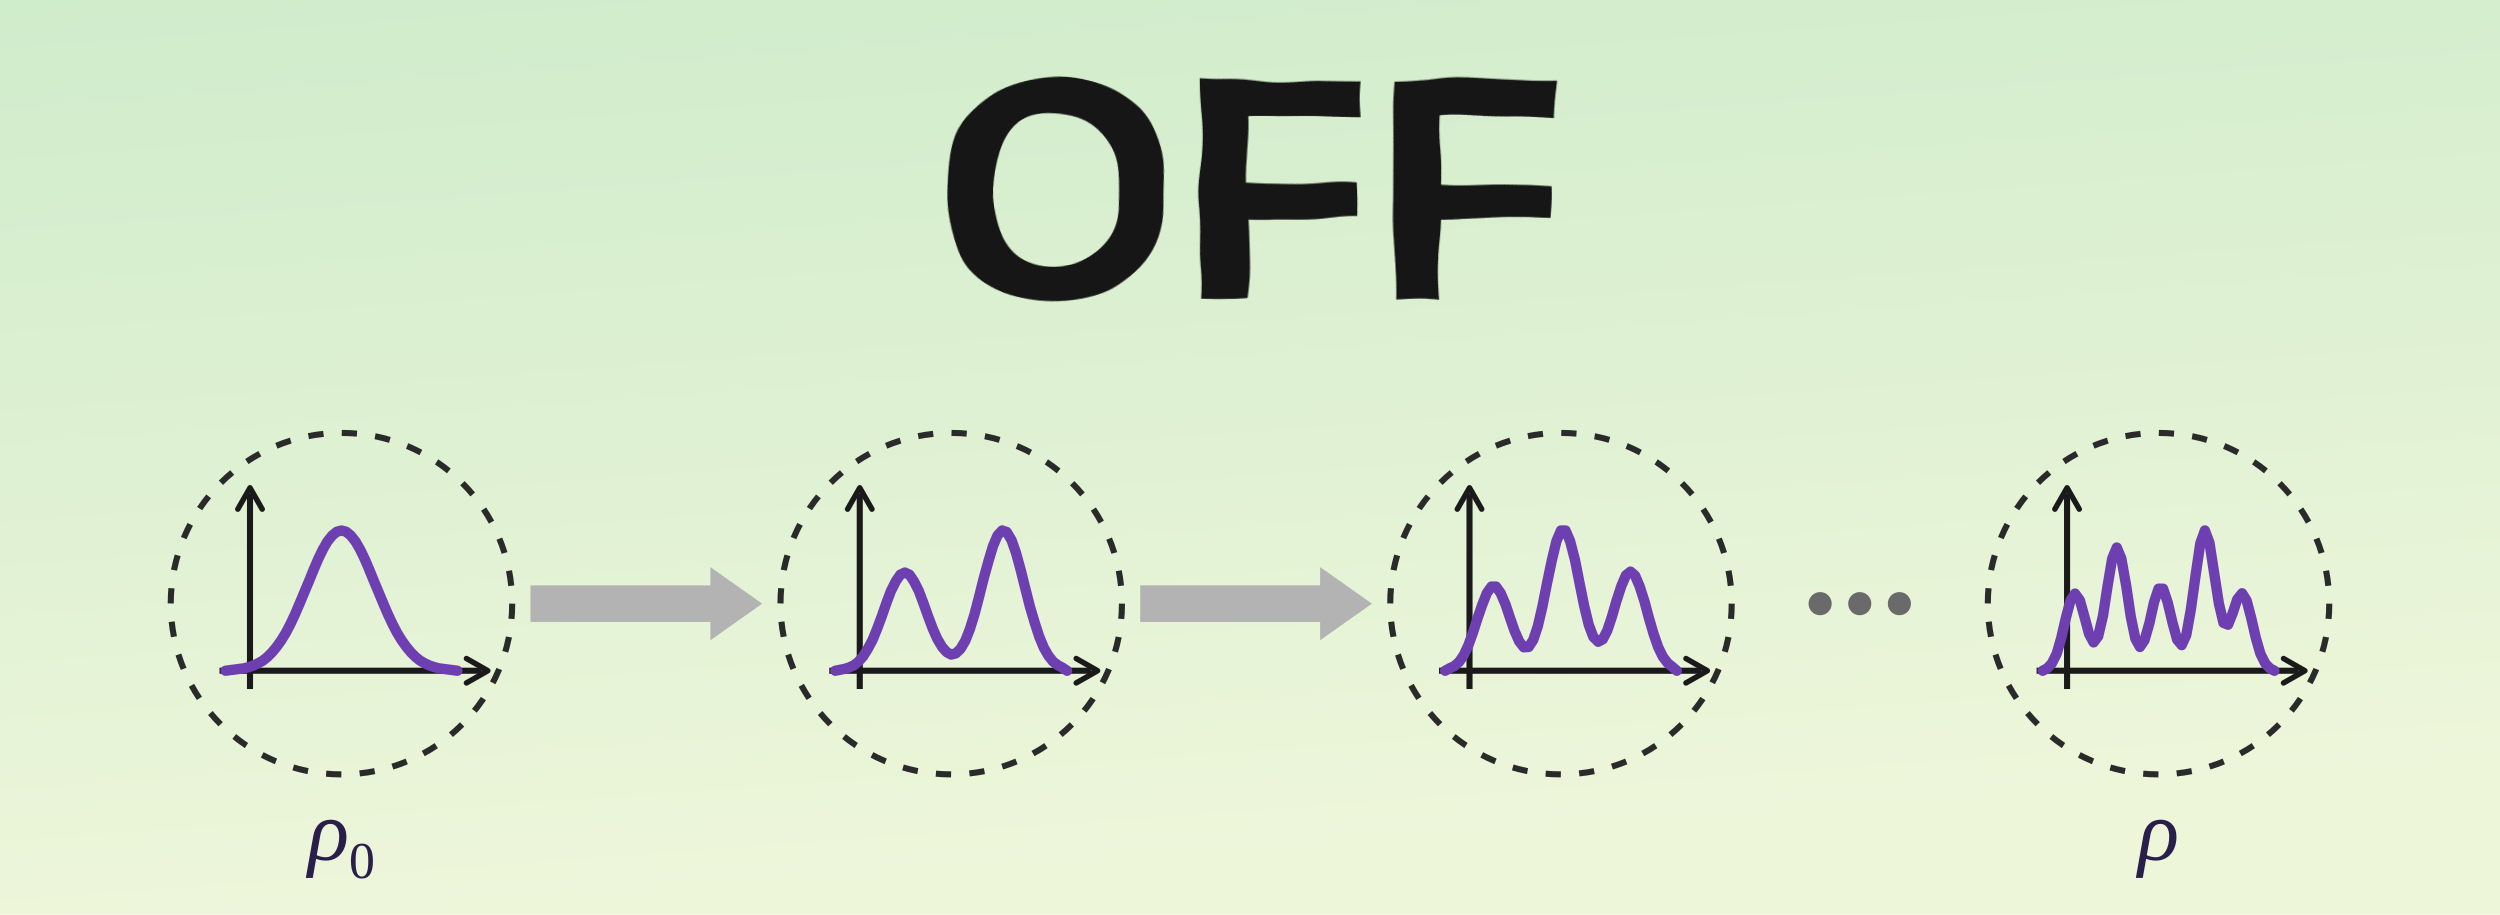
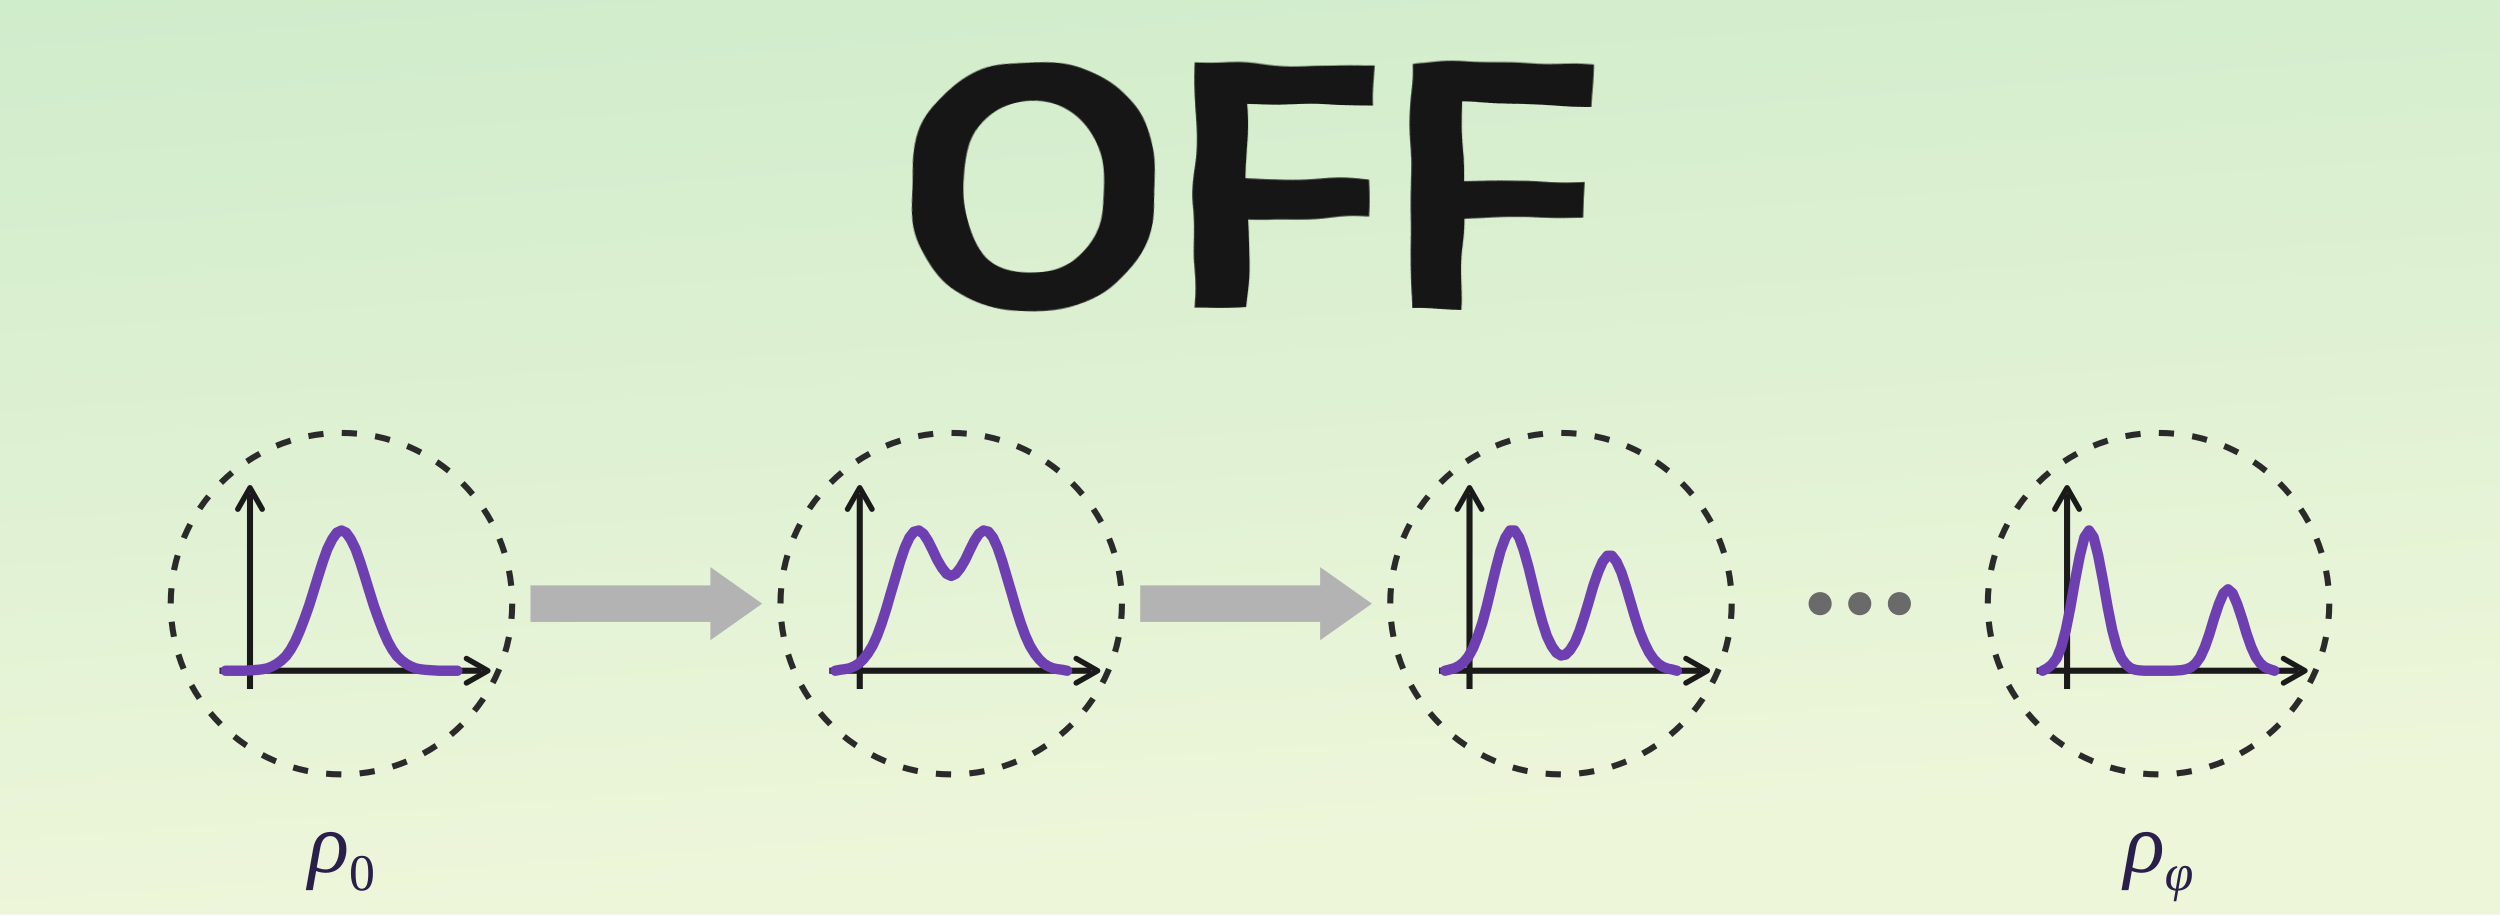
- <svg xmlns="http://www.w3.org/2000/svg" width="100%" viewBox="0 0 820 300" role="img" aria-label="OFF: normalizing-flow density graphs from base distribution rho-0 to target density rho">
+ <svg xmlns="http://www.w3.org/2000/svg" width="100%" viewBox="0 0 820 300" role="img" aria-label="OFF: normalizing-flow density graphs, a base Gaussian splitting into an asymmetric bimodal density rho_phi">
  <defs>
    <linearGradient id="bg" x1="0" y1="0" x2="0.2" y2="1">
      <stop offset="0" stop-color="#cfeccb" />
      <stop offset="1" stop-color="#eef6da" />
    </linearGradient>
    <marker id="axar" viewBox="0 0 10 10" refX="6" refY="5" markerWidth="5" markerHeight="5" orient="auto">
      <path d="M1 1L8 5L1 9" fill="none" stroke="#1a1a1a" stroke-width="1.8" stroke-linecap="round" stroke-linejoin="round" />
    </marker>
    <filter id="rough">
      <feTurbulence type="fractalNoise" baseFrequency="0.03" numOctaves="2" seed="9" result="n" />
      <feDisplacementMap in="SourceGraphic" in2="n" scale="4" xChannelSelector="R" yChannelSelector="G" />
    </filter>
  </defs>
  <rect width="820" height="300" fill="url(#bg)" />
  <g filter="url(#rough)" fill="#161616" font-family="Arial Black, Arial, sans-serif" font-weight="900" text-anchor="middle">
-     <text x="410" y="98" font-size="104">OFF</text>
+     <text x="410" y="101" font-size="116">OFF</text>
  </g>
  <polygon points="174,192 233,192 233,186 250,198 233,210 233,204 174,204" fill="#b3b3b3" />
  <polygon points="374,192 433,192 433,186 450,198 433,210 433,204 374,204" fill="#b3b3b3" />
  <circle cx="597" cy="198" r="3.8" fill="#6a6a6a" />
  <circle cx="610" cy="198" r="3.8" fill="#6a6a6a" />
  <circle cx="623" cy="198" r="3.8" fill="#6a6a6a" />
  <circle cx="112" cy="198" r="56" fill="none" stroke="#2a2a2a" stroke-width="2" stroke-dasharray="5 6" />
  <line x1="72" y1="220" x2="158" y2="220" stroke="#1a1a1a" stroke-width="2" marker-end="url(#axar)" />
  <line x1="82" y1="226" x2="82" y2="162" stroke="#1a1a1a" stroke-width="2" marker-end="url(#axar)" />
-   <polyline points="74.0,220.0 75.5,219.8 77.0,219.6 78.6,219.4 80.1,219.2 81.6,218.8 83.1,218.3 84.6,217.6 86.2,216.7 87.7,215.5 89.2,214.0 90.7,212.2 92.2,210.1 93.8,207.5 95.3,204.6 96.8,201.4 98.3,197.9 99.8,194.3 101.4,190.5 102.9,186.8 104.4,183.3 105.9,180.2 107.4,177.6 109.0,175.6 110.5,174.4 112.0,174.0 113.5,174.4 115.0,175.6 116.6,177.6 118.1,180.2 119.6,183.3 121.1,186.8 122.6,190.5 124.2,194.3 125.7,197.9 127.2,201.4 128.7,204.6 130.2,207.5 131.8,210.1 133.3,212.2 134.8,214.0 136.3,215.5 137.8,216.7 139.4,217.6 140.9,218.3 142.4,218.8 143.9,219.2 145.4,219.4 147.0,219.6 148.5,219.8 150.0,220.0" fill="none" stroke="#6d3fb0" stroke-width="3.4" stroke-linecap="round" stroke-linejoin="round" />
+   <polyline points="74.0,220.0 75.5,220.0 77.0,220.0 78.6,220.0 80.1,220.0 81.6,219.9 83.1,219.8 84.6,219.7 86.2,219.5 87.7,219.2 89.2,218.6 90.7,217.8 92.2,216.7 93.8,215.2 95.3,213.1 96.8,210.4 98.3,207.0 99.8,203.1 101.4,198.6 102.9,193.8 104.4,188.9 105.9,184.2 107.4,180.0 109.0,176.8 110.5,174.7 112.0,174.0 113.5,174.7 115.0,176.8 116.6,180.0 118.1,184.2 119.6,188.9 121.1,193.8 122.6,198.6 124.2,203.1 125.7,207.0 127.2,210.4 128.7,213.1 130.2,215.2 131.8,216.7 133.3,217.8 134.8,218.6 136.3,219.2 137.8,219.5 139.4,219.7 140.9,219.8 142.4,219.9 143.9,220.0 145.4,220.0 147.0,220.0 148.5,220.0 150.0,220.0" fill="none" stroke="#6d3fb0" stroke-width="3.4" stroke-linecap="round" stroke-linejoin="round" />
  <circle cx="312" cy="198" r="56" fill="none" stroke="#2a2a2a" stroke-width="2" stroke-dasharray="5 6" />
  <line x1="272" y1="220" x2="358" y2="220" stroke="#1a1a1a" stroke-width="2" marker-end="url(#axar)" />
  <line x1="282" y1="226" x2="282" y2="162" stroke="#1a1a1a" stroke-width="2" marker-end="url(#axar)" />
-   <polyline points="274.0,220.0 275.5,219.7 277.0,219.4 278.6,218.9 280.1,218.2 281.6,217.0 283.1,215.3 284.6,212.9 286.2,209.9 287.7,206.2 289.2,202.2 290.7,197.9 292.2,193.9 293.8,190.7 295.3,188.5 296.8,187.8 298.3,188.5 299.8,190.7 301.4,193.9 302.9,197.9 304.4,202.1 305.9,206.1 307.4,209.5 309.0,212.2 310.5,213.9 312.0,214.7 313.5,214.3 315.0,212.9 316.6,210.2 318.1,206.4 319.6,201.6 321.1,195.9 322.6,189.9 324.2,184.1 325.7,179.1 327.2,175.6 328.7,174.0 330.2,174.5 331.8,177.2 333.3,181.5 334.8,187.0 336.3,193.0 337.8,198.9 339.4,204.3 340.9,208.9 342.4,212.5 343.9,215.1 345.4,217.0 347.0,218.2 348.5,219.0 350.0,220.0" fill="none" stroke="#6d3fb0" stroke-width="3.4" stroke-linecap="round" stroke-linejoin="round" />
+   <polyline points="274.0,220.0 275.5,219.7 277.0,219.5 278.6,219.2 280.1,218.6 281.6,217.7 283.1,216.3 284.6,214.4 286.2,211.8 287.7,208.5 289.2,204.4 290.7,199.7 292.2,194.5 293.8,189.1 295.3,184.0 296.8,179.6 298.3,176.3 299.8,174.4 301.4,174.0 302.9,175.1 304.4,177.4 305.9,180.4 307.4,183.6 309.0,186.3 310.5,188.2 312.0,188.9 313.5,188.2 315.0,186.3 316.6,183.6 318.1,180.4 319.6,177.4 321.1,175.1 322.6,174.0 324.2,174.4 325.7,176.3 327.2,179.6 328.7,184.0 330.2,189.1 331.8,194.5 333.3,199.7 334.8,204.4 336.3,208.5 337.8,211.8 339.4,214.4 340.9,216.3 342.4,217.7 343.9,218.6 345.4,219.2 347.0,219.5 348.5,219.7 350.0,220.0" fill="none" stroke="#6d3fb0" stroke-width="3.4" stroke-linecap="round" stroke-linejoin="round" />
  <circle cx="512" cy="198" r="56" fill="none" stroke="#2a2a2a" stroke-width="2" stroke-dasharray="5 6" />
  <line x1="472" y1="220" x2="558" y2="220" stroke="#1a1a1a" stroke-width="2" marker-end="url(#axar)" />
  <line x1="482" y1="226" x2="482" y2="162" stroke="#1a1a1a" stroke-width="2" marker-end="url(#axar)" />
-   <polyline points="474.0,220.0 475.5,219.2 477.0,218.5 478.6,217.1 480.1,214.9 481.6,211.7 483.1,207.6 484.6,202.9 486.2,198.3 487.7,194.5 489.2,192.4 490.7,192.4 492.2,194.5 493.8,198.2 495.3,202.7 496.8,207.0 498.3,210.4 499.8,212.3 501.4,212.2 502.9,209.9 504.4,205.4 505.9,199.0 507.4,191.4 509.0,183.8 510.5,177.5 512.0,174.0 513.5,174.0 515.0,177.5 516.6,183.7 518.1,191.3 519.6,198.7 521.1,204.9 522.6,208.9 524.2,210.5 525.7,209.7 527.2,206.8 528.7,202.3 530.2,197.1 531.8,192.2 533.3,188.7 534.8,187.5 536.3,188.8 537.8,192.3 539.4,197.3 540.9,202.9 542.4,208.0 543.9,212.3 545.4,215.4 547.0,217.5 548.5,218.7 550.0,220.0" fill="none" stroke="#6d3fb0" stroke-width="3.4" stroke-linecap="round" stroke-linejoin="round" />
+   <polyline points="474.0,220.0 475.5,219.6 477.0,219.2 478.6,218.4 480.1,217.2 481.6,215.4 483.1,212.7 484.6,209.0 486.2,204.3 487.7,198.7 489.2,192.4 490.7,186.2 492.2,180.6 493.8,176.3 495.3,174.0 496.8,174.0 498.3,176.3 499.8,180.5 501.4,186.2 502.9,192.4 504.4,198.6 505.9,204.1 507.4,208.7 509.0,212.0 510.5,214.1 512.0,215.0 513.5,214.7 515.0,213.2 516.6,210.6 518.1,206.9 519.6,202.4 521.1,197.4 522.6,192.2 524.2,187.6 525.7,184.2 527.2,182.3 528.7,182.3 530.2,184.2 531.8,187.7 533.3,192.3 534.8,197.4 536.3,202.5 537.8,207.1 539.4,211.0 540.9,214.0 542.4,216.2 543.9,217.7 545.4,218.7 547.0,219.3 548.5,219.6 550.0,220.0" fill="none" stroke="#6d3fb0" stroke-width="3.4" stroke-linecap="round" stroke-linejoin="round" />
  <circle cx="708" cy="198" r="56" fill="none" stroke="#2a2a2a" stroke-width="2" stroke-dasharray="5 6" />
  <line x1="668" y1="220" x2="754" y2="220" stroke="#1a1a1a" stroke-width="2" marker-end="url(#axar)" />
  <line x1="678" y1="226" x2="678" y2="162" stroke="#1a1a1a" stroke-width="2" marker-end="url(#axar)" />
-   <polyline points="670.0,220.0 671.5,219.2 673.0,217.6 674.6,214.4 676.1,209.2 677.6,202.7 679.1,197.0 680.6,194.7 682.2,196.9 683.7,202.3 685.2,207.9 686.7,210.7 688.2,208.7 689.8,201.9 691.3,192.1 692.8,183.2 694.3,179.6 695.8,183.2 697.4,192.2 698.9,202.3 700.4,209.5 701.9,212.2 703.4,210.0 705.0,204.4 706.5,197.6 708.0,193.1 709.5,193.1 711.0,197.6 712.6,204.3 714.1,209.8 715.6,211.6 717.1,208.3 718.6,199.9 720.2,188.4 721.7,178.2 723.2,174.0 724.7,178.0 726.2,187.7 727.8,198.0 729.3,204.3 730.8,204.9 732.3,201.2 733.8,196.6 735.4,194.6 736.9,197.0 738.4,202.7 739.9,209.2 741.4,214.4 743.0,217.6 744.5,219.2 746.0,220.0" fill="none" stroke="#6d3fb0" stroke-width="3.4" stroke-linecap="round" stroke-linejoin="round" />
+   <polyline points="670.0,220.0 671.5,219.2 673.0,218.0 674.6,215.9 676.1,212.2 677.6,206.6 679.1,199.1 680.6,190.5 682.2,182.2 683.7,176.2 685.2,174.0 686.7,176.2 688.2,182.2 689.8,190.5 691.3,199.1 692.8,206.6 694.3,212.2 695.8,215.9 697.4,218.0 698.9,219.2 700.4,219.7 701.9,219.9 703.4,220.0 705.0,220.0 706.5,220.0 708.0,220.0 709.5,220.0 711.0,220.0 712.6,220.0 714.1,219.9 715.6,219.8 717.1,219.5 718.6,218.9 720.2,217.6 721.7,215.5 723.2,212.2 724.7,207.9 726.2,202.9 727.8,198.1 729.3,194.6 730.8,193.3 732.3,194.6 733.8,198.1 735.4,202.9 736.9,207.9 738.4,212.2 739.9,215.5 741.4,217.6 743.0,218.9 744.5,219.5 746.0,220.0" fill="none" stroke="#6d3fb0" stroke-width="3.4" stroke-linecap="round" stroke-linejoin="round" />
  <g font-family="Georgia, 'Times New Roman', serif" font-style="italic" fill="#2a1f4a" text-anchor="middle">
-     <text x="112" y="282" font-size="28">ρ<tspan font-size="17" dy="6" font-style="normal">0</tspan>
+     <text x="112" y="286" font-size="28">ρ<tspan font-size="17" dy="6" font-style="normal">0</tspan>
    </text>
-     <text x="708" y="282" font-size="28">ρ</text>
+     <text x="708" y="286" font-size="28">ρ<tspan font-size="17" dy="6">φ</tspan>
+     </text>
  </g>
</svg>
